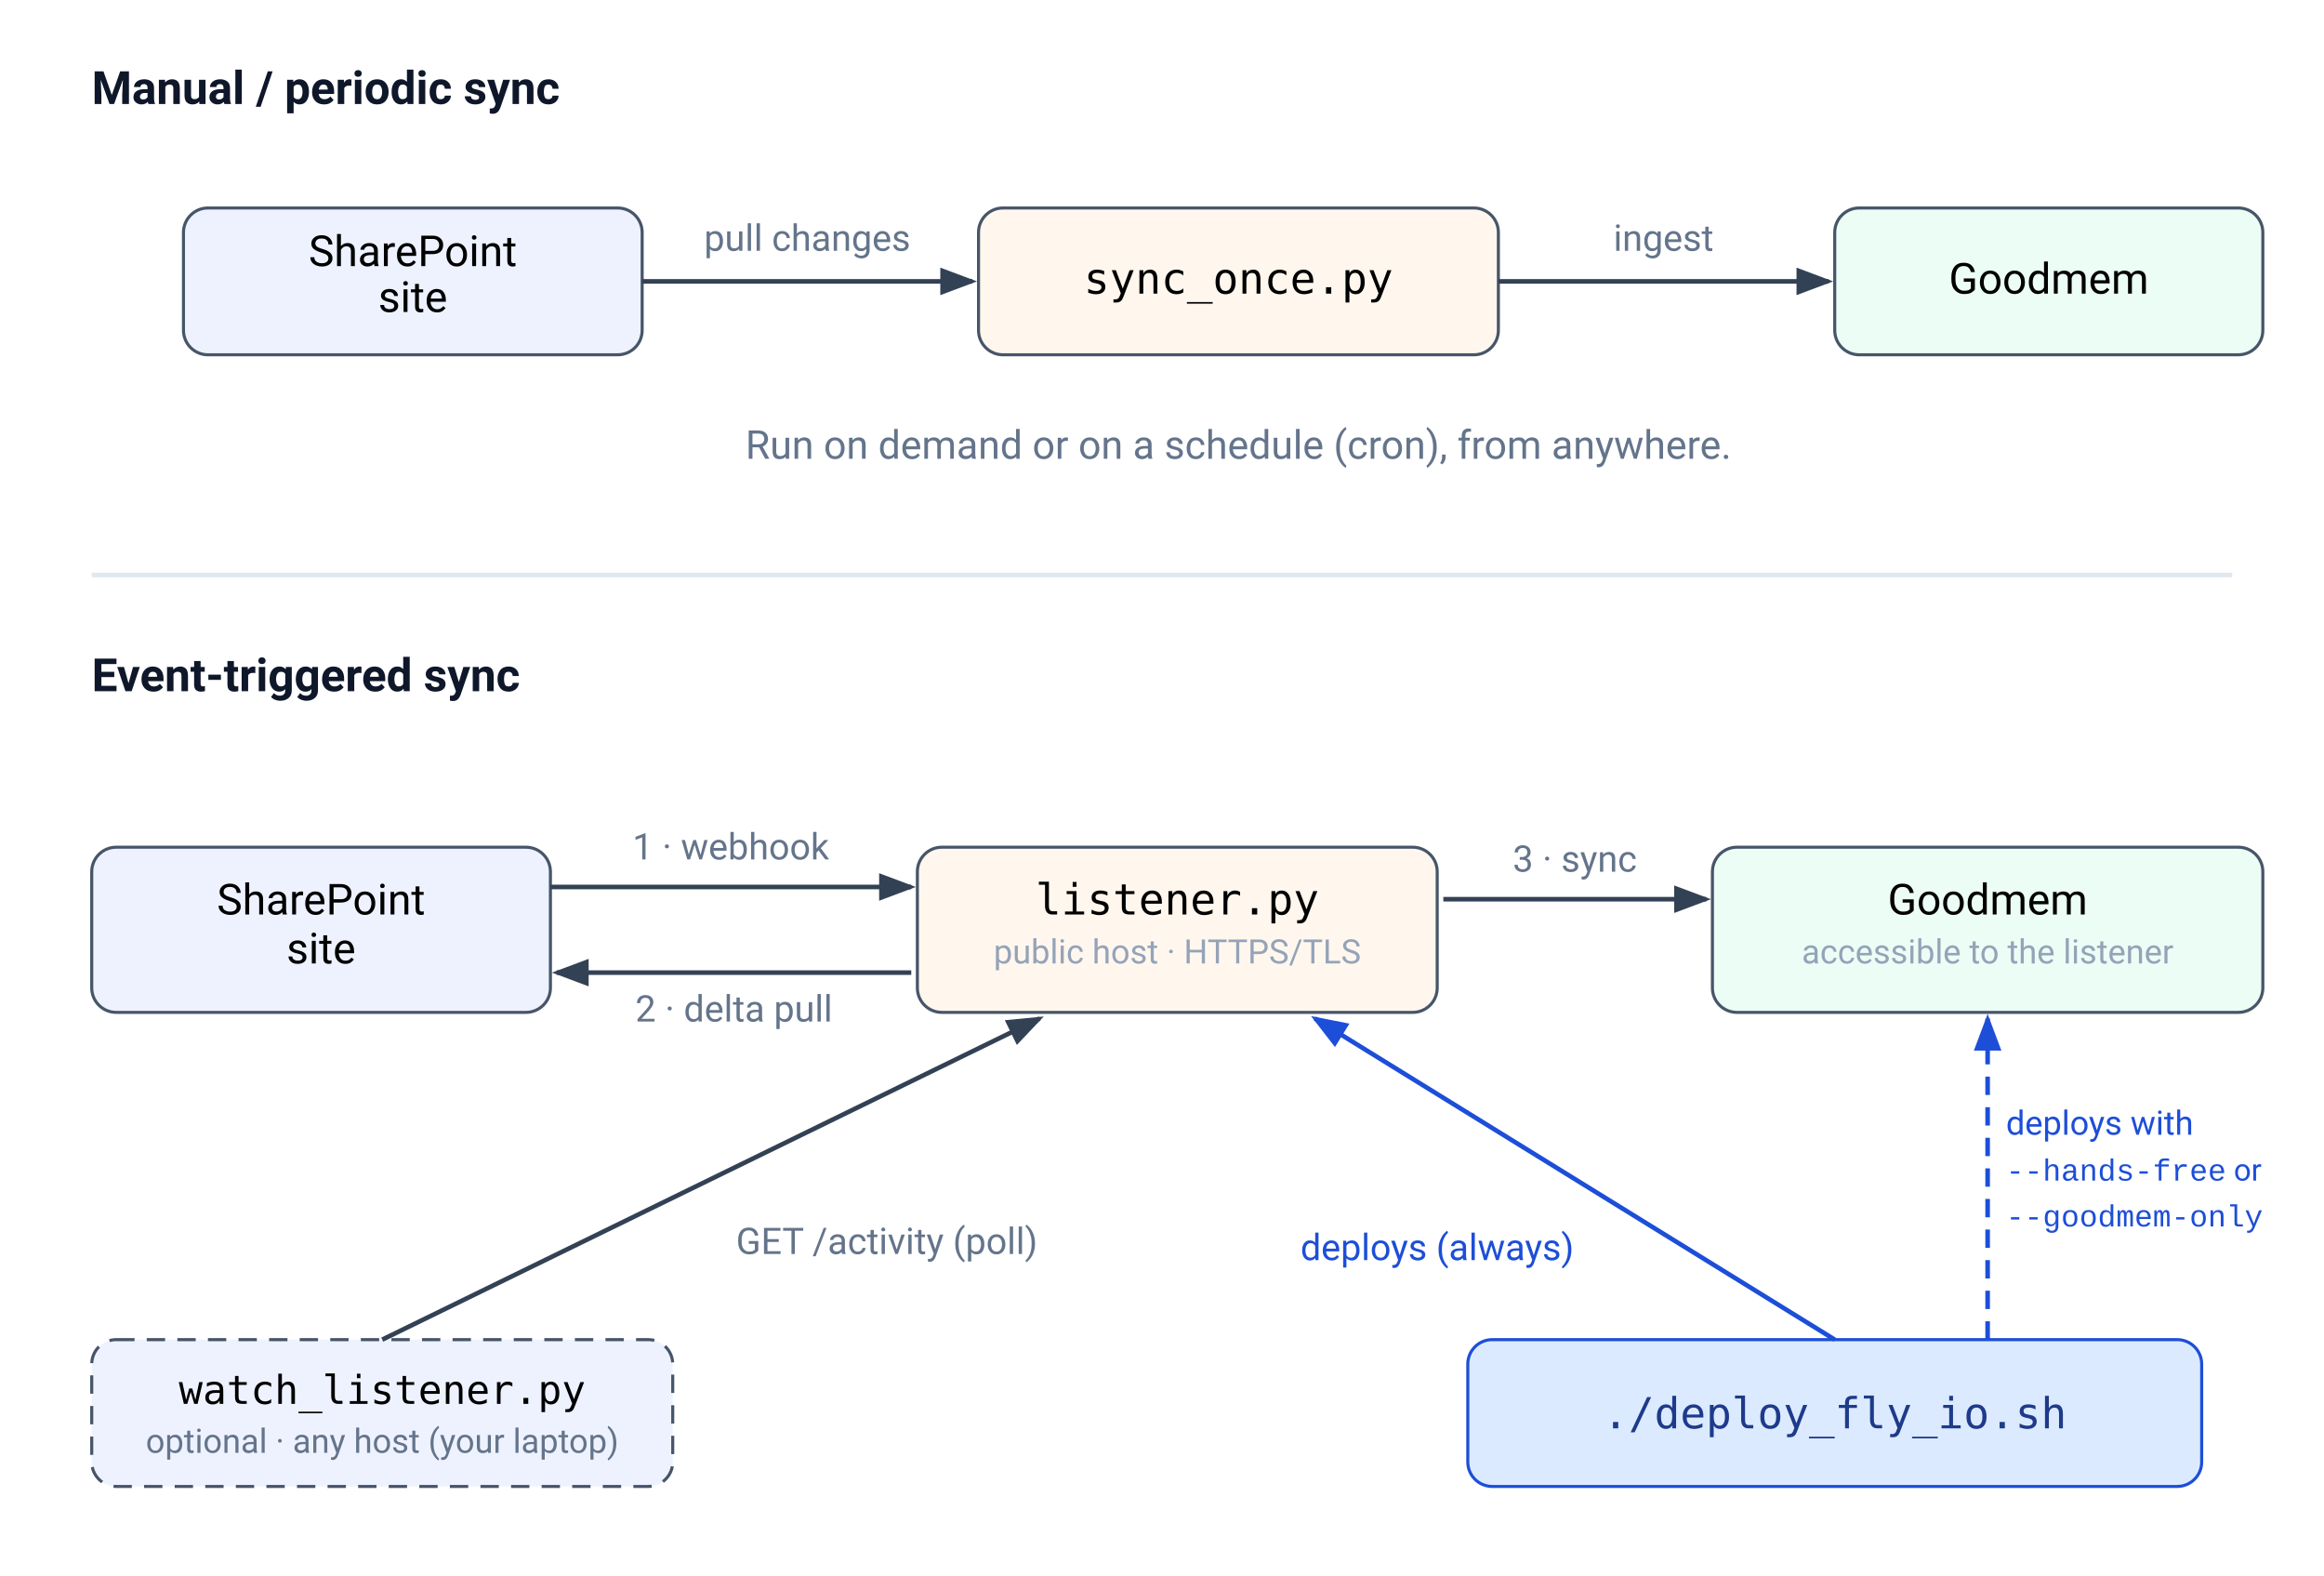
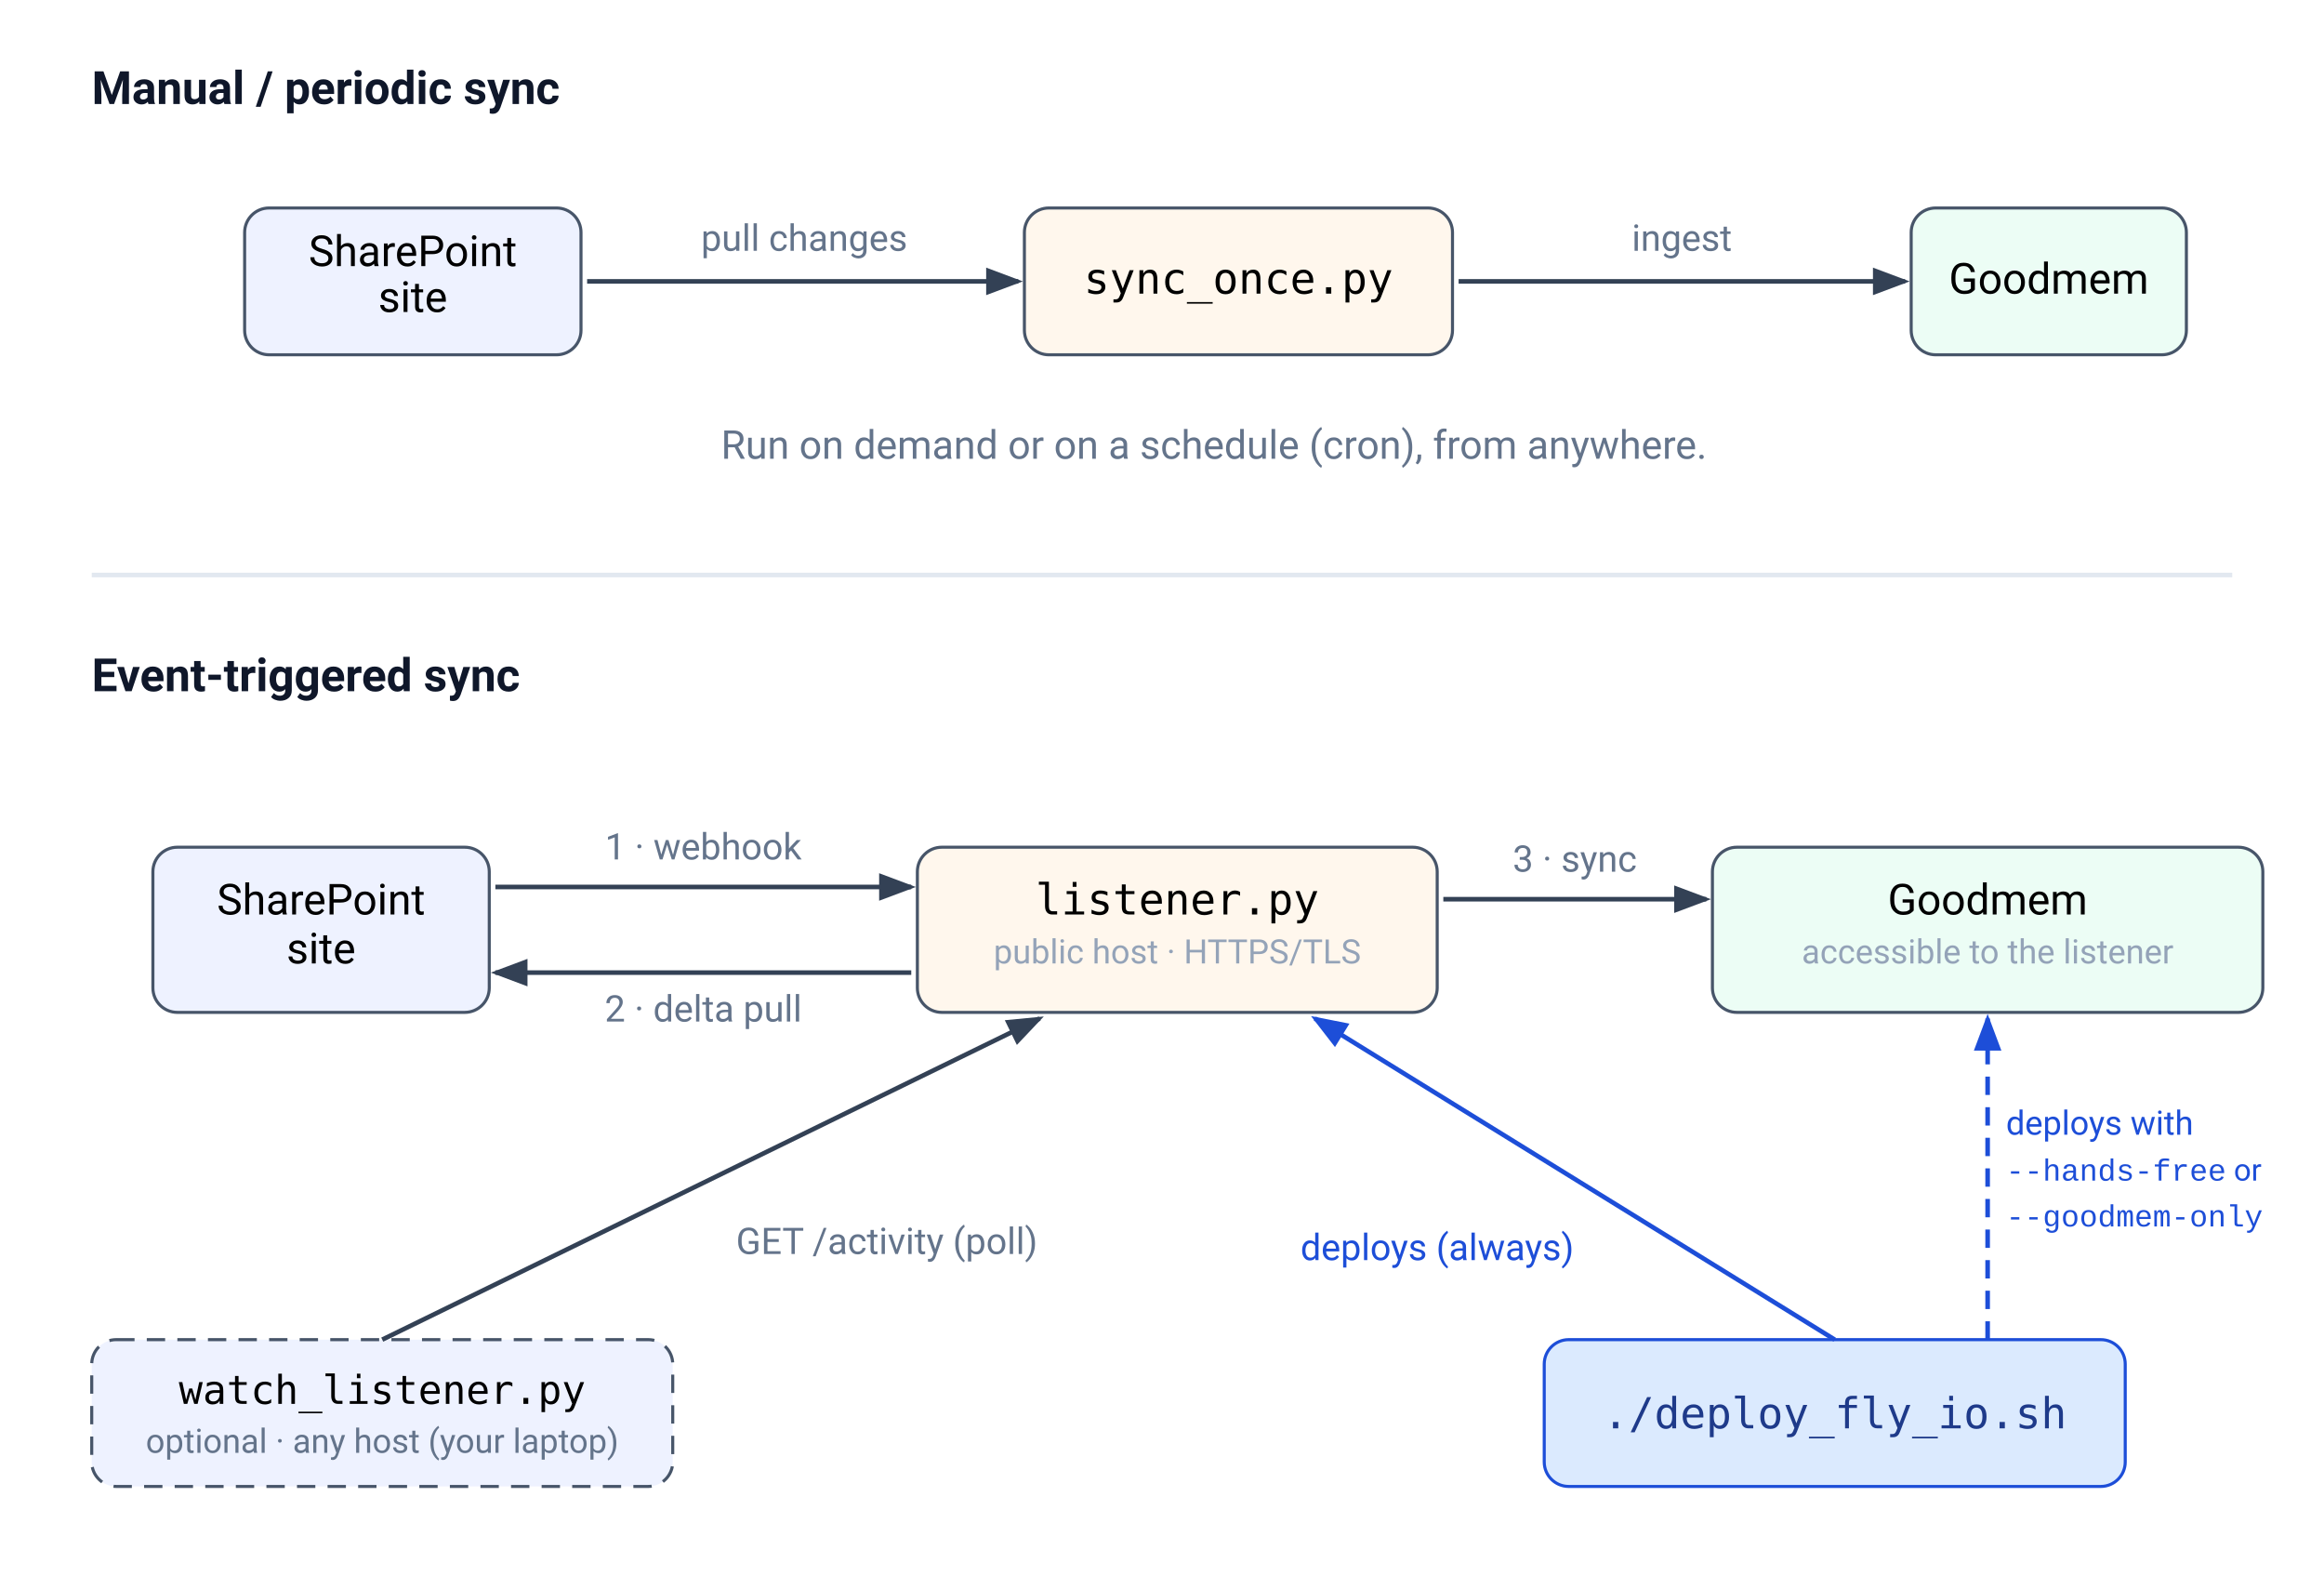
<svg xmlns="http://www.w3.org/2000/svg" viewBox="0 0 760 515" font-family="-apple-system, Segoe UI, Roboto, sans-serif" font-size="14" role="img">
  <defs>
    <marker id="arrow" markerWidth="10" markerHeight="10" refX="7" refY="3" orient="auto" markerUnits="strokeWidth">
      <path d="M0,0 L8,3 L0,6 Z" fill="#334155" />
    </marker>
    <marker id="barrow" markerWidth="10" markerHeight="10" refX="7" refY="3" orient="auto" markerUnits="strokeWidth">
      <path d="M0,0 L8,3 L0,6 Z" fill="#1d4ed8" />
    </marker>
  </defs>
  <text x="30" y="34" font-weight="600" font-size="15" fill="#0f172a">Manual / periodic sync</text>
-   <rect x="60" y="68" width="150" height="48" rx="8" fill="#eef2ff" stroke="#475569" />
+   <rect x="80" y="68" width="110" height="48" rx="8" fill="#eef2ff" stroke="#475569" />
  <text x="135" y="87" text-anchor="middle">SharePoint</text>
  <text x="135" y="102" text-anchor="middle">site</text>
-   <rect x="320" y="68" width="170" height="48" rx="8" fill="#fff7ed" stroke="#475569" />
+   <rect x="335" y="68" width="140" height="48" rx="8" fill="#fff7ed" stroke="#475569" />
  <text x="405" y="96" text-anchor="middle" font-family="ui-monospace, SFMono-Regular, Menlo, monospace">sync_once.py</text>
-   <rect x="600" y="68" width="140" height="48" rx="8" fill="#ecfdf5" stroke="#475569" />
+   <rect x="625" y="68" width="90" height="48" rx="8" fill="#ecfdf5" stroke="#475569" />
  <text x="670" y="96" text-anchor="middle">Goodmem</text>
-   <line x1="210" y1="92" x2="318" y2="92" stroke="#334155" stroke-width="1.5" marker-end="url(#arrow)" />
-   <text x="264" y="82" text-anchor="middle" fill="#64748b" font-size="12">pull changes</text>
-   <line x1="490" y1="92" x2="598" y2="92" stroke="#334155" stroke-width="1.5" marker-end="url(#arrow)" />
-   <text x="544" y="82" text-anchor="middle" fill="#64748b" font-size="12">ingest</text>
-   <text x="405" y="150" text-anchor="middle" fill="#64748b" font-size="13">Run on demand or on a schedule (cron), from anywhere.</text>
+   <line x1="192" y1="92" x2="333" y2="92" stroke="#334155" stroke-width="1.5" marker-end="url(#arrow)" />
+   <text x="263" y="82" text-anchor="middle" fill="#64748b" font-size="12">pull changes</text>
+   <line x1="477" y1="92" x2="623" y2="92" stroke="#334155" stroke-width="1.5" marker-end="url(#arrow)" />
+   <text x="550" y="82" text-anchor="middle" fill="#64748b" font-size="12">ingest</text>
+   <text x="397" y="150" text-anchor="middle" fill="#64748b" font-size="13">Run on demand or on a schedule (cron), from anywhere.</text>
  <line x1="30" y1="188" x2="730" y2="188" stroke="#e2e8f0" stroke-width="1.5" />
  <text x="30" y="226" font-weight="600" font-size="15" fill="#0f172a">Event-triggered sync</text>
-   <rect x="30" y="277" width="150" height="54" rx="8" fill="#eef2ff" stroke="#475569" />
+   <rect x="50" y="277" width="110" height="54" rx="8" fill="#eef2ff" stroke="#475569" />
  <text x="105" y="299" text-anchor="middle">SharePoint</text>
  <text x="105" y="315" text-anchor="middle">site</text>
  <rect x="300" y="277" width="170" height="54" rx="8" fill="#fff7ed" stroke="#475569" />
  <text x="385" y="299" text-anchor="middle" font-family="ui-monospace, SFMono-Regular, Menlo, monospace">listener.py</text>
  <text x="385" y="315" text-anchor="middle" fill="#94a3b8" font-size="11">public host · HTTPS/TLS</text>
  <rect x="560" y="277" width="180" height="54" rx="8" fill="#ecfdf5" stroke="#475569" />
  <text x="650" y="299" text-anchor="middle">Goodmem</text>
  <text x="650" y="315" text-anchor="middle" fill="#94a3b8" font-size="11">accessible to the listener</text>
-   <line x1="180" y1="290" x2="298" y2="290" stroke="#334155" stroke-width="1.5" marker-end="url(#arrow)" />
-   <text x="239" y="281" text-anchor="middle" fill="#64748b" font-size="12">1 · webhook</text>
-   <line x1="298" y1="318" x2="182" y2="318" stroke="#334155" stroke-width="1.5" marker-end="url(#arrow)" />
-   <text x="240" y="334" text-anchor="middle" fill="#64748b" font-size="12">2 · delta pull</text>
+   <line x1="162" y1="290" x2="298" y2="290" stroke="#334155" stroke-width="1.5" marker-end="url(#arrow)" />
+   <text x="230" y="281" text-anchor="middle" fill="#64748b" font-size="12">1 · webhook</text>
+   <line x1="298" y1="318" x2="162" y2="318" stroke="#334155" stroke-width="1.5" marker-end="url(#arrow)" />
+   <text x="230" y="334" text-anchor="middle" fill="#64748b" font-size="12">2 · delta pull</text>
  <line x1="472" y1="294" x2="558" y2="294" stroke="#334155" stroke-width="1.5" marker-end="url(#arrow)" />
  <text x="515" y="285" text-anchor="middle" fill="#64748b" font-size="12">3 · sync</text>
  <rect x="30" y="438" width="190" height="48" rx="8" fill="#eef2ff" stroke="#475569" stroke-dasharray="6 4" />
  <text x="125" y="459" text-anchor="middle" font-family="ui-monospace, SFMono-Regular, Menlo, monospace" font-size="13">watch_listener.py</text>
  <text x="125" y="475" text-anchor="middle" fill="#64748b" font-size="11">optional · any host (your laptop)</text>
-   <rect x="480" y="438" width="240" height="48" rx="8" fill="#dbeafe" stroke="#1d4ed8" />
+   <rect x="505" y="438" width="190" height="48" rx="8" fill="#dbeafe" stroke="#1d4ed8" />
  <text x="600" y="467" text-anchor="middle" font-family="ui-monospace, SFMono-Regular, Menlo, monospace" fill="#1e3a8a">./deploy_fly_io.sh</text>
  <line x1="125" y1="438" x2="340" y2="333" stroke="#334155" stroke-width="1.5" marker-end="url(#arrow)" />
  <text x="290" y="410" text-anchor="middle" fill="#64748b" font-size="12">GET /activity (poll)</text>
  <line x1="600" y1="438" x2="430" y2="333" stroke="#1d4ed8" stroke-width="1.5" marker-end="url(#barrow)" />
  <text x="470" y="412" text-anchor="middle" fill="#1d4ed8" font-size="12">deploys (always)</text>
  <line x1="650" y1="438" x2="650" y2="333" stroke="#1d4ed8" stroke-width="1.5" stroke-dasharray="6 4" marker-end="url(#barrow)" />
  <text x="656" y="371" text-anchor="start" fill="#1d4ed8" font-size="11">deploys with</text>
  <text x="656" y="386" text-anchor="start" fill="#1d4ed8" font-size="10">
    <tspan font-family="'Courier New', Courier, monospace">--hands-free</tspan> or</text>
  <text x="656" y="401" text-anchor="start" fill="#1d4ed8" font-size="10" font-family="'Courier New', Courier, monospace">--goodmem-only</text>
</svg>
